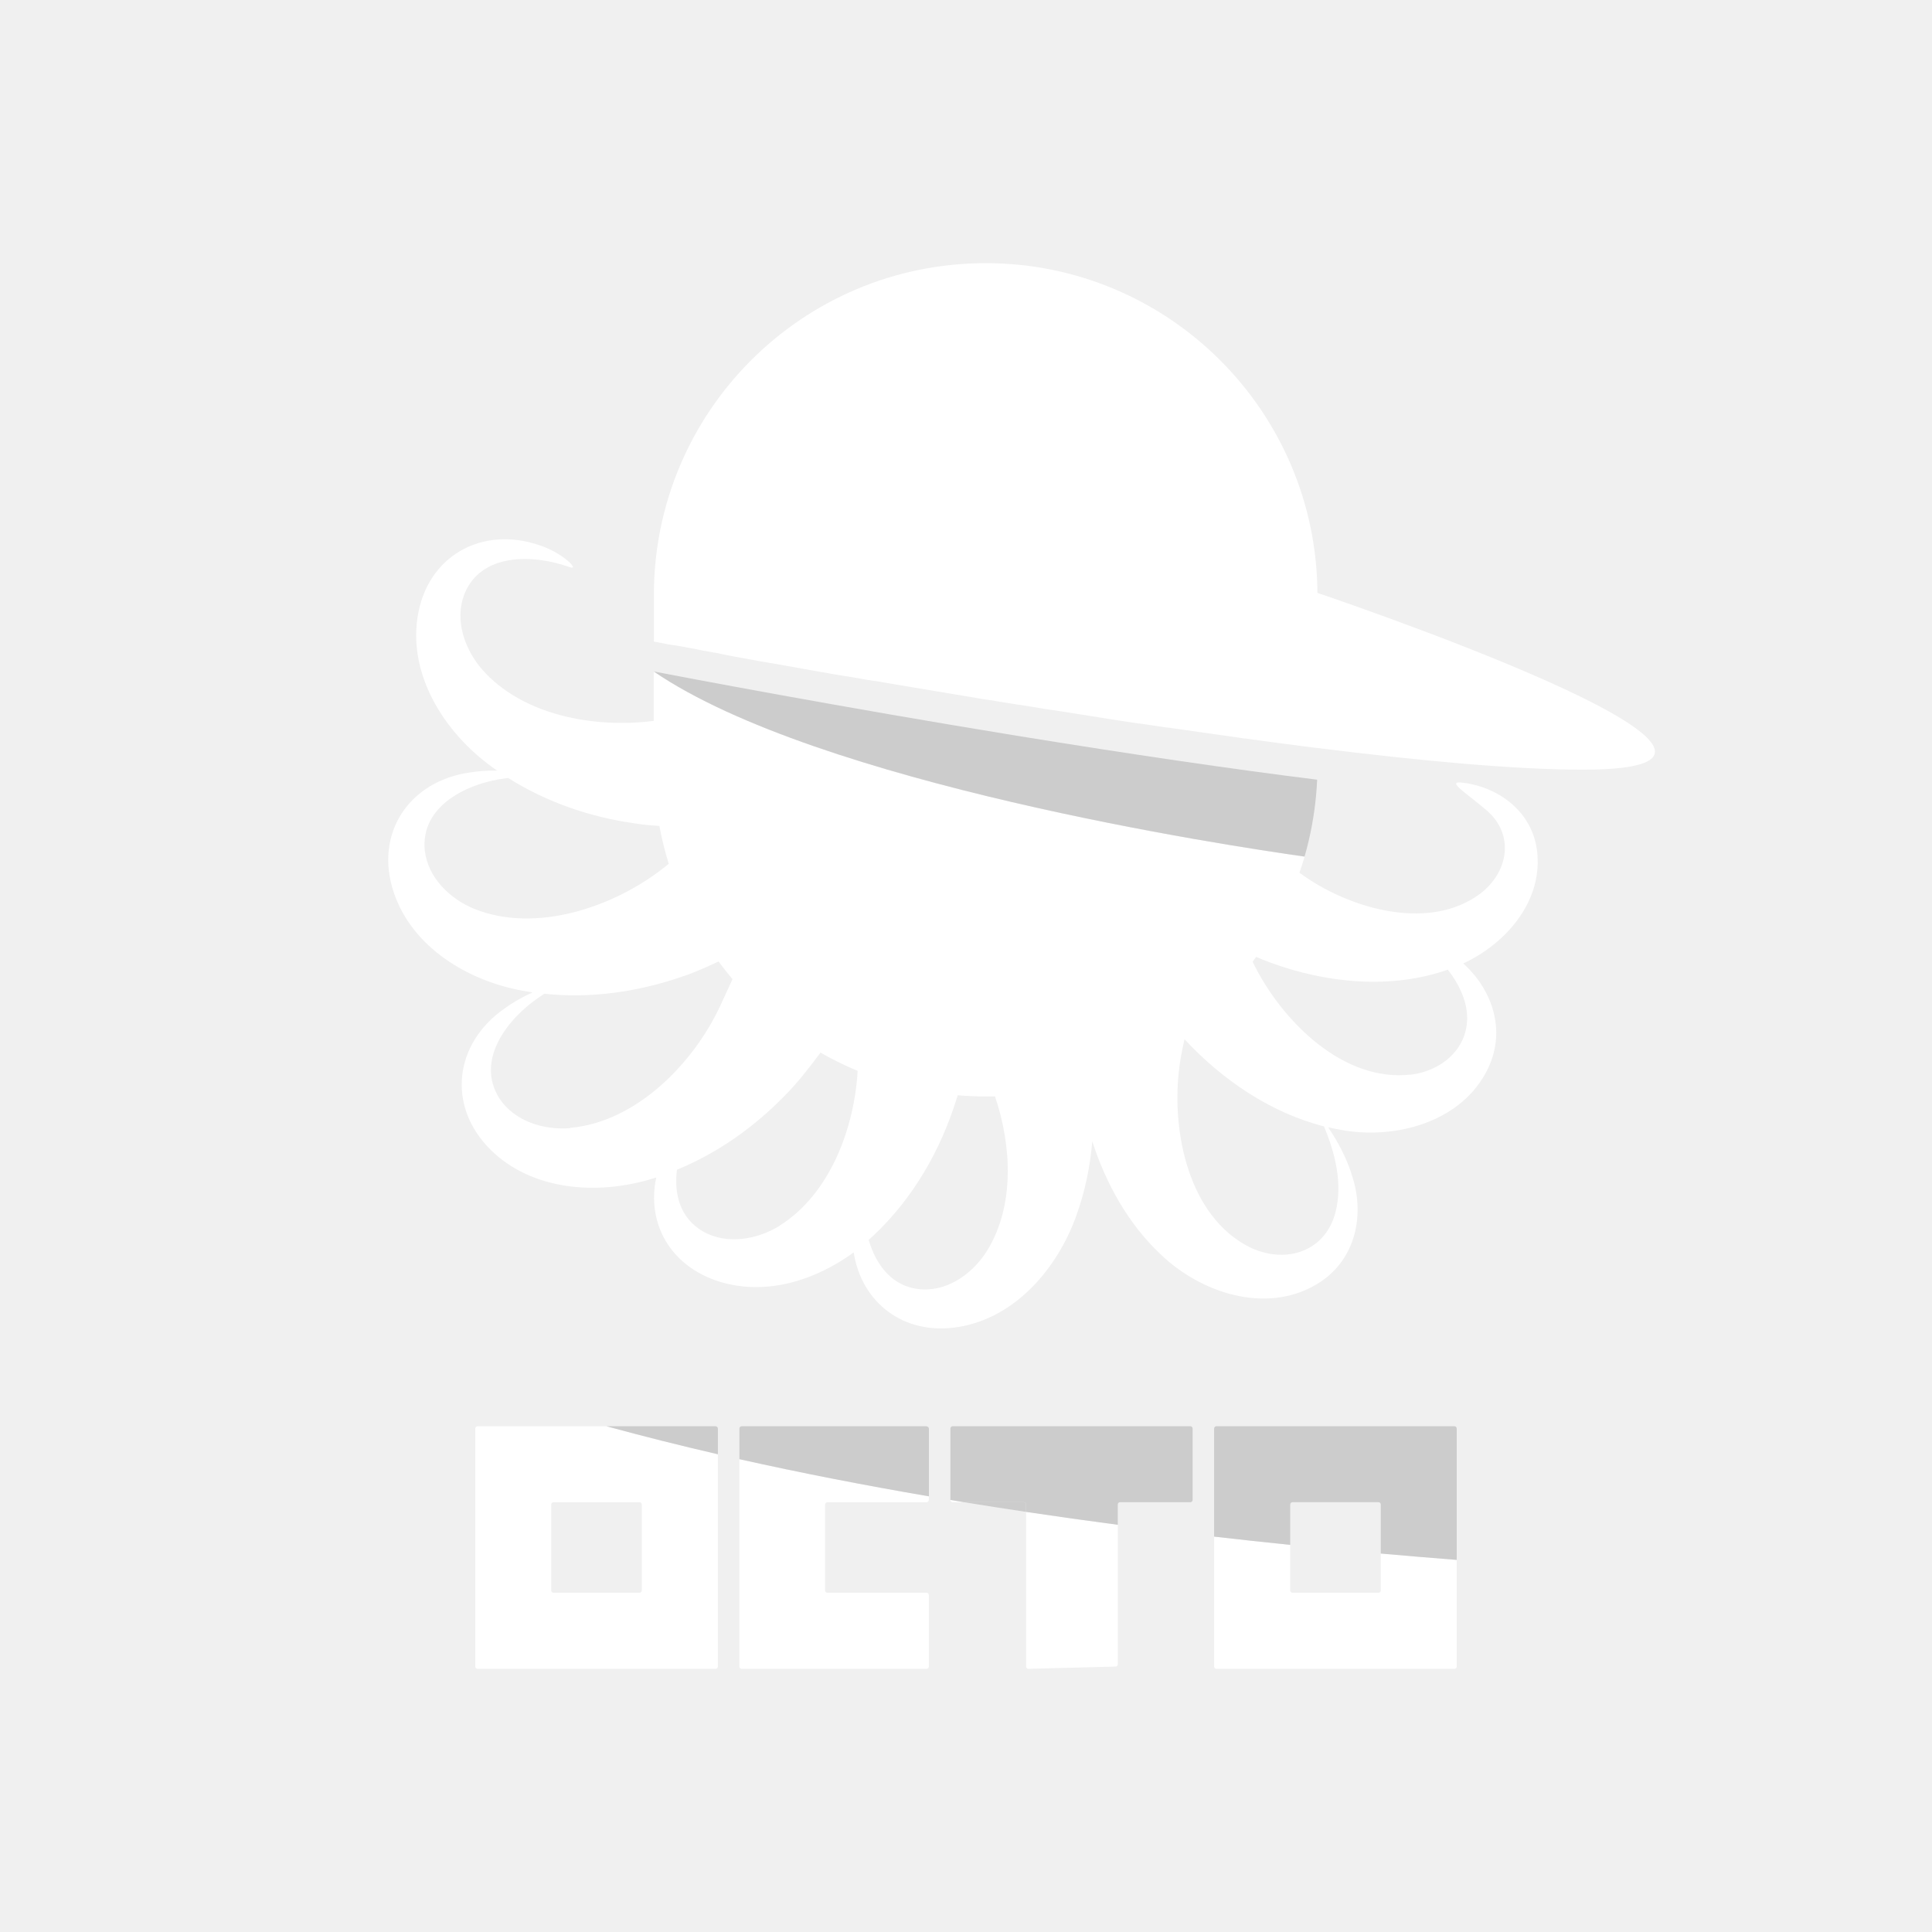
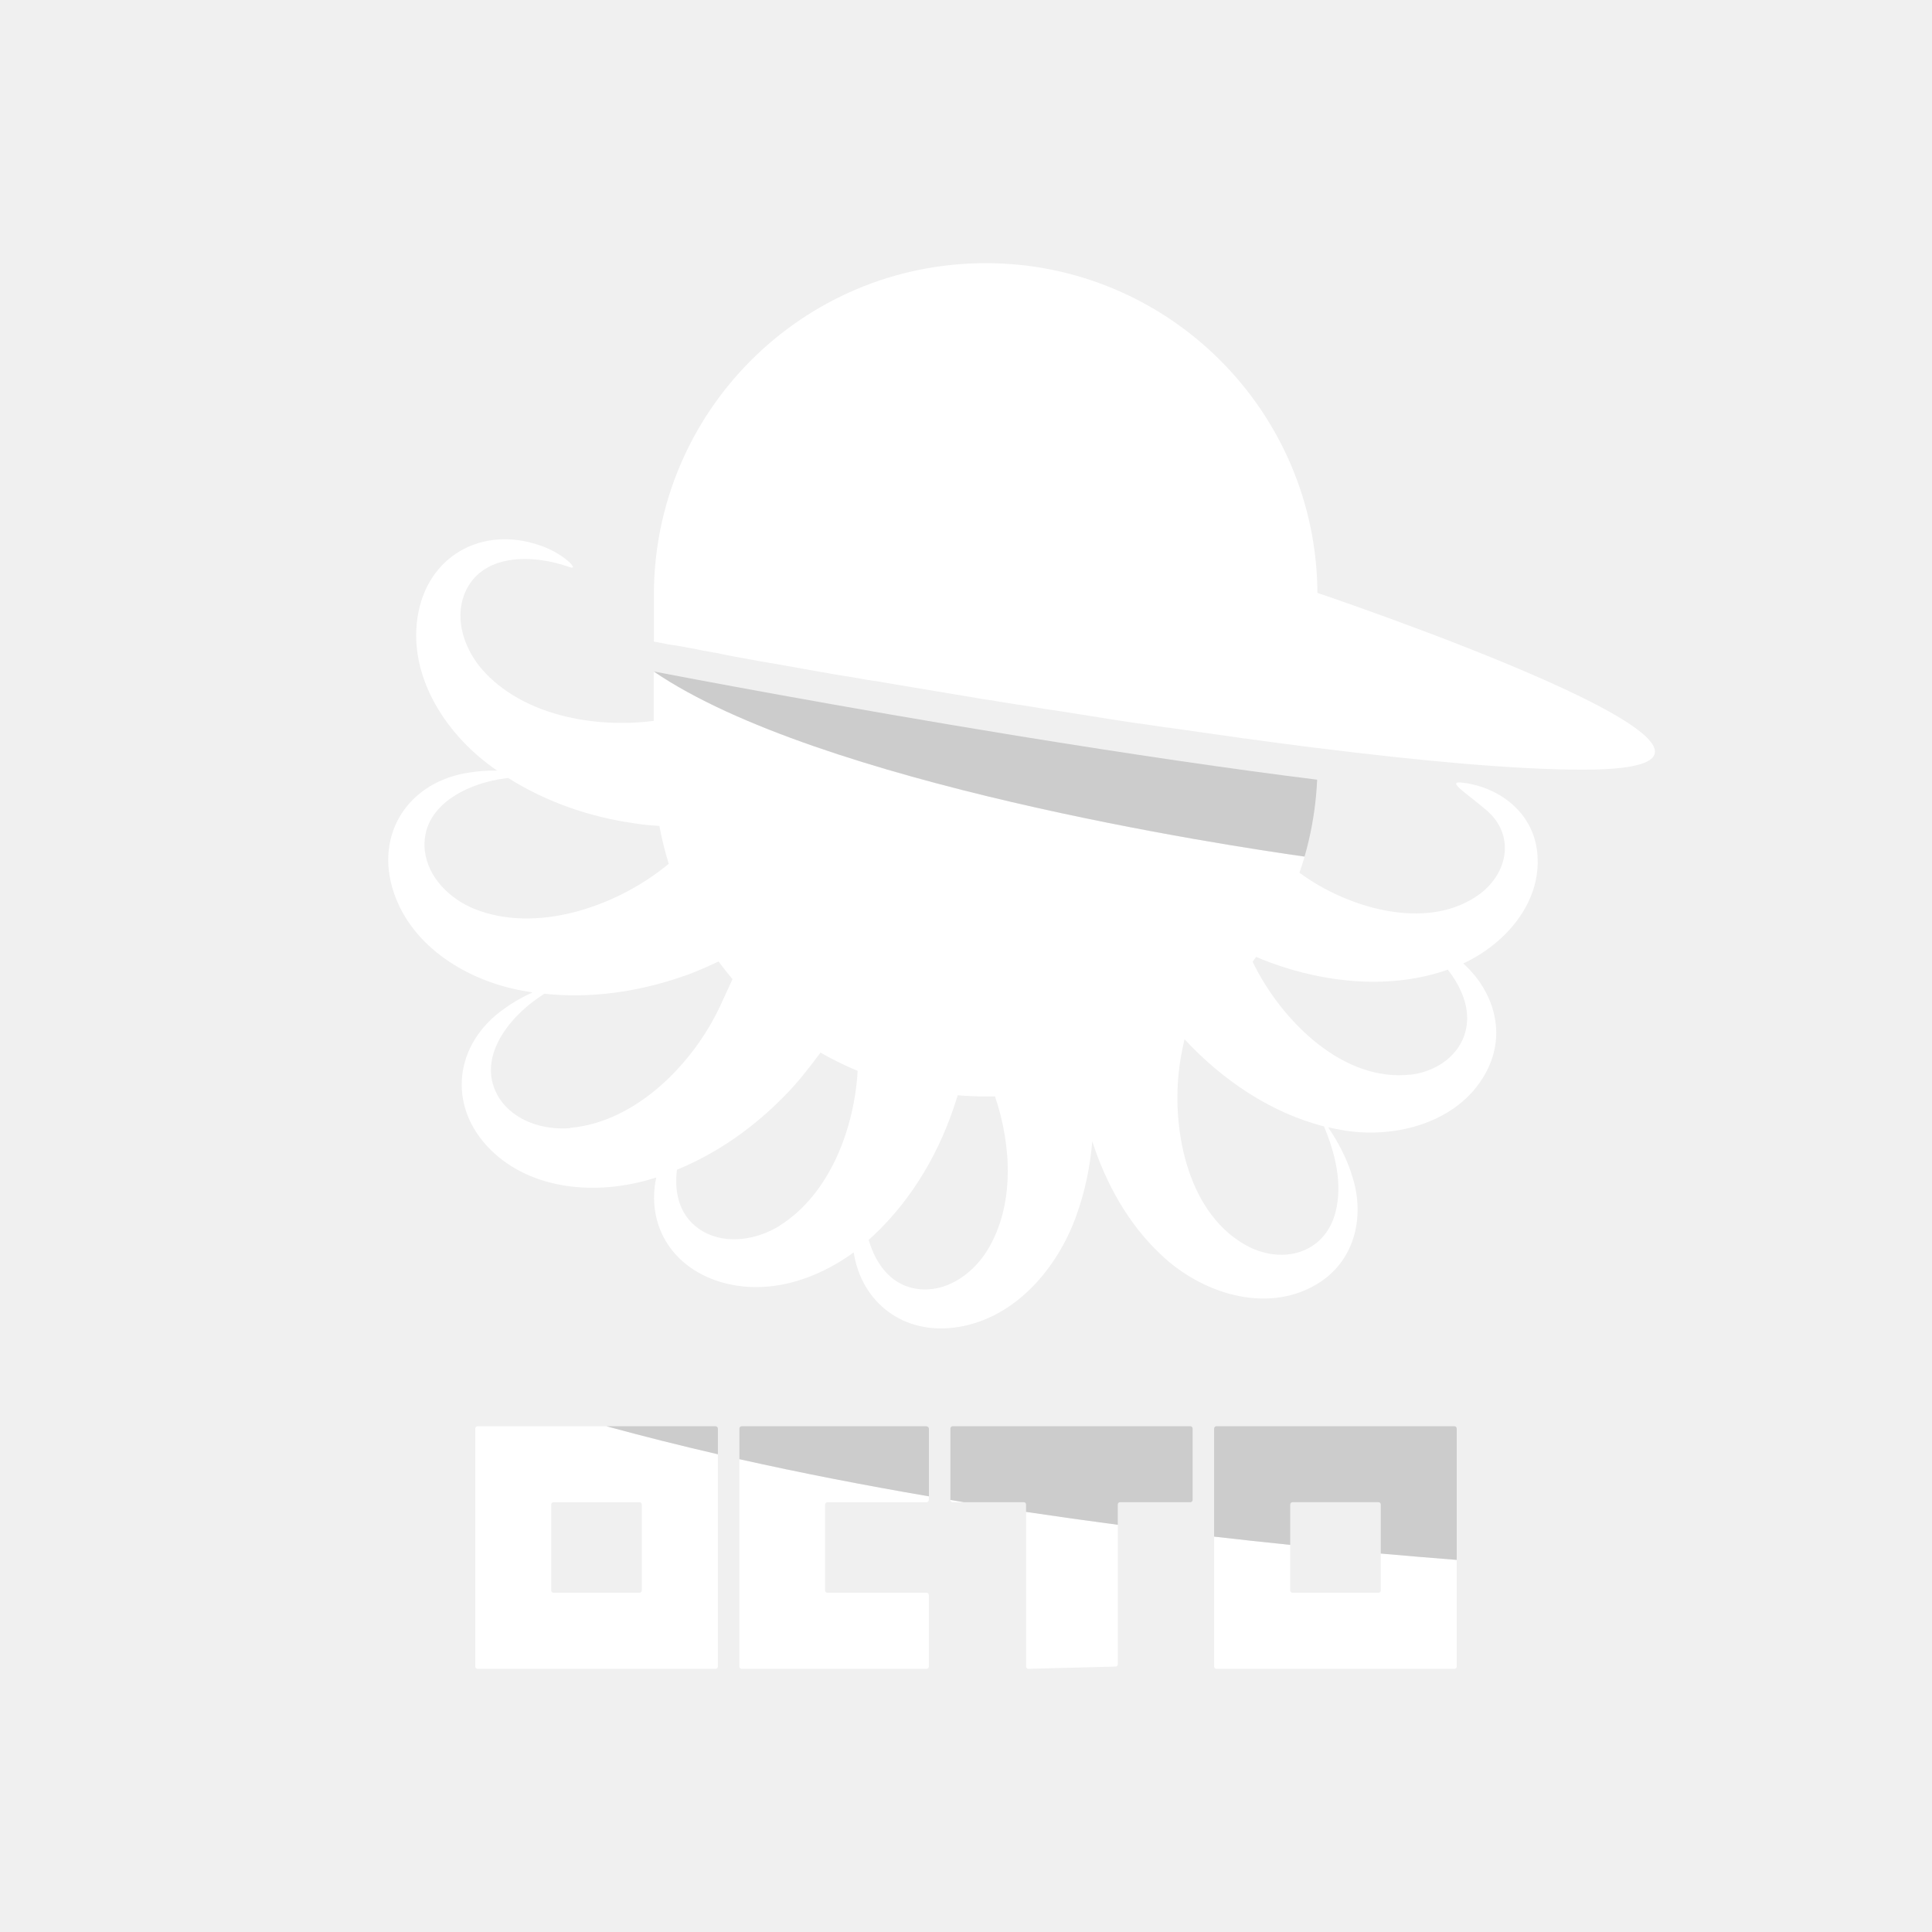
<svg xmlns="http://www.w3.org/2000/svg" id="Layer_2" data-name="Layer 2" viewBox="0 0 800 800">
  <defs>
    <style>
      .cls-1 {
        fill: none;
      }

      .cls-2 {
        fill: #ccc;
      }

      .cls-3 {
        fill: #fff;
      }
    </style>
  </defs>
  <g>
    <path class="cls-3" d="M545.52,246.35c0-75.89-61.55-137.38-137.38-137.38h0c-75.89,0-137.38,61.49-137.38,137.38v19.33s.12,0,.37.06c.18,0,.37.06.62.12h0c.12,0,.31,0,.49.06.43.06.92.18,1.48.31.12,0,.25,0,.37.06.18,0,.37.06.55.12.12,0,.25,0,.31.06.12,0,.25,0,.31.06.18,0,.37.06.55.12.25,0,.49.06.68.12h0c.31,0,.68.12.98.18.18,0,.37.06.55.12h.31c.25,0,.49.06.74.12h.31c.43.06.92.18,1.42.25.12,0,.25,0,.37.06.18,0,.43.06.62.12.18,0,.43.06.68.12.25,0,.43.06.68.12.25,0,.49.06.68.12.25,0,.55.12.8.18.37.06.74.12,1.11.18.18,0,.37.06.55.12.25,0,.49.12.8.12s.55.12.86.18c.25,0,.55.12.86.18.31,0,.62.12.86.18.37.06.8.12,1.17.25.25,0,.49.06.74.12.25,0,.55.12.8.12,1.17.25,2.4.43,3.63.68.18,0,.31,0,.49.06.43.06.8.12,1.23.25.18,0,.31.06.49.12.43.06.8.12,1.23.25.18,0,.43.06.62.12.74.12,1.48.31,2.28.43.18,0,.37.06.55.12.43.06.8.12,1.23.25.25,0,.49.12.74.12,1.48.25,2.95.55,4.43.8.18,0,.37.06.55.12.49.06.98.18,1.48.25.18,0,.43.06.62.12,1.54.31,3.14.55,4.8.86.25,0,.49.06.74.12.55.12,1.11.18,1.66.31h.25c1.78.31,3.63.68,5.54.98.25,0,.43.06.68.12.55.12,1.11.18,1.66.31.12,0,.31,0,.43.06,1.91.37,3.82.68,5.79,1.05.25,0,.43.06.68.12,2.03.37,4.12.74,6.22,1.11h.25c.62.12,1.29.25,1.97.37.25,0,.43.06.68.12.68.12,1.29.25,1.97.37h.18c1.42.25,2.83.49,4.31.74h.31c.68.12,1.42.25,2.09.37.18,0,.31,0,.49.06,2.28.37,4.55.8,6.83,1.23h.31c.74.12,1.54.25,2.28.37h.31c2.34.43,4.74.8,7.14,1.23.12,0,.25,0,.37.06.8.12,1.6.25,2.4.43h.25c2.46.43,4.99.86,7.51,1.29h.25c.8.12,1.6.31,2.46.43.12,0,.31,0,.43.06,2.46.43,4.92.86,7.39,1.23.18,0,.43.06.62.12.8.12,1.6.25,2.4.43h.12c2.59.43,5.17.86,7.82,1.29.25,0,.43.06.68.12.8.12,1.66.25,2.46.43h.06c1.79.31,3.57.62,5.36.86h.25c.8.12,1.66.25,2.52.43.18,0,.37.06.62.12,2.65.43,5.36.86,8.06,1.29h.25c.86.12,1.72.31,2.59.43.18,0,.31,0,.49.06,2.71.43,5.48.86,8.19,1.35h.31c.86.12,1.79.31,2.65.43.18,0,.37,0,.55.06,2.71.43,5.48.86,8.19,1.29.12,0,.25,0,.37.06.86.12,1.79.31,2.65.43.18,0,.31,0,.49.06,2.71.43,5.42.86,8.12,1.29.18,0,.43.06.62.12.86.12,1.72.25,2.59.43.18,0,.31,0,.49.06,2.71.43,5.42.8,8.06,1.23.25,0,.55.06.8.12.86.12,1.72.25,2.59.37h.37c2.71.43,5.48.8,8.19,1.23.31,0,.62.06.86.12.86.12,1.66.25,2.52.37h.43c1.79.25,3.63.55,5.42.8h.25c.86.12,1.66.25,2.52.37.31,0,.62.06.86.12.86.12,1.66.25,2.52.37h0c1.85.25,3.69.55,5.54.8.18,0,.31,0,.49.06.86.12,1.66.25,2.52.37.31,0,.62.06.92.12,2.65.37,5.23.74,7.88,1.11.25,0,.49.06.68.12.8.12,1.6.25,2.4.31.31,0,.62.06.92.12,2.59.37,5.11.68,7.69,1.05.31,0,.62.06.86.12.8.12,1.54.18,2.34.31.31,0,.62.06.98.12,2.52.31,4.99.68,7.45.98.31,0,.68.06.98.12.74.12,1.48.18,2.22.31.31,0,.68.06.98.12,1.66.18,3.26.43,4.92.62h.12c42.9,5.36,82.17,8.99,110.05,8.99,107.53,0-110.05-73.25-110.05-73.25l.18.74Z" />
    <path class="cls-3" d="M636.62,353.88c-1.23-16.37-14.34-27.21-29.67-29.61h-.18c-8.86-1.54-.74,3.2,8.74,11.2,11.94,10.28,8.99,25.91-2.77,34.72-20.25,14.9-50.66,6.83-70.17-5.72-1.54-.98-3.02-2.03-4.49-3.08.76-2.21,1.47-4.44,2.12-6.69-32.05-4.51-201.36-30.13-269.5-76.65v20.44c-24.74,3.2-54.47-2.34-71.09-21.3-7.14-8.25-11.39-20.19-7.45-30.84,6.71-17.48,28.5-16.99,43.7-11.51,4.49,1.54-2.77-5.85-12.25-8.99-24.01-8.37-47.09,4.37-50.78,30.16-3.39,23.64,10.83,46.29,29.05,60.2,1.29.98,2.65,1.97,4,2.89-3.69-.06-7.39.12-11.14.74-25.17,3.45-40.01,25.17-31.64,49.86,7.69,22.65,30.65,36.38,53.12,40.5,1.42.25,2.83.49,4.31.74-4,1.79-7.88,3.94-11.51,6.59-20.93,14.46-24.25,40.56-5.66,58.78,17.11,16.68,43.76,18.53,65.74,12.06.86-.25,1.78-.55,2.65-.8-4.06,18.65,5.54,36.62,26.04,43.09,19.27,6.03,39.76-.43,55.7-12.06,3.26,20.87,20.87,34.65,43.58,30.84,23.57-3.94,40.81-24.37,48.56-45.92,3.63-10.03,5.79-20.44,6.65-30.96,5.66,17.6,14.9,34.16,28.13,46.66,16.56,16.06,43.7,25.17,64.81,12.56,15.7-9.29,20-27.76,14.9-44.13-2.22-7.57-5.85-14.46-10.16-20.87,1.72.43,3.45.74,5.17,1.05,22.65,4.25,50.35-3.2,61-25.36,7.57-15.7,1.91-32.56-10.22-43.52,17.42-8.12,32.31-25.05,30.71-45.06ZM196.53,376.4c-10.16-4.12-19.27-12.86-20.62-24.13-1.97-18.65,17.73-28.07,33.73-30.04.25,0,.49-.06.74-.12,15.94,10.09,34.16,16.31,52.93,18.9,3.02.49,6.28.8,9.73.98.98,5.35,2.28,10.59,3.88,15.7-.74.62-1.48,1.17-2.09,1.66-20.68,16.25-52.81,27.21-78.29,17.05ZM236.17,467.01v.12c-10.89.92-23.02-2.77-29.3-12.19-10.16-15.76,3.08-33.05,16.5-42.1.68-.43,1.35-.92,2.03-1.35,19.14,2.03,38.59-.74,56.87-7.02,4.74-1.54,10.03-3.88,15.26-6.34,1.85,2.52,3.82,4.99,5.79,7.32-1.6,3.45-3.63,7.94-5.05,10.96-11.08,23.88-34.78,48.19-62.11,50.6ZM322.83,507.51v.06c-9.29,5.72-21.79,7.94-31.64,2.4-9.66-5.6-12.13-15.51-10.89-25.61,16.99-6.96,32.19-17.79,44.99-31.02,4.8-4.8,9.85-11.26,14.46-17.48,4.92,2.83,10.09,5.35,15.39,7.57-1.42,24.25-11.76,51.21-32.31,64.08ZM409,517.48h0c-5.72,9.36-15.82,16.99-27.14,16.43-12.13-.68-19.02-9.79-22.16-20.5.68-.62,1.29-1.17,1.97-1.78,16.37-15.39,27.82-35.27,34.47-56.75.12-.43.31-.92.43-1.35,3.82.31,7.69.49,11.57.49h3.88c7.02,20.8,8,45.18-3.02,63.46ZM553.03,501.85c-4.31,16.93-21.36,21.73-35.95,14.4-24.81-12.8-31.82-47.09-28.93-72.75.43-4.37,1.35-8.8,2.34-13.17,15.51,16.74,35.64,30.47,57.74,36.07,4.68,11.2,7.76,23.7,4.8,35.45ZM606.03,413.15c5.72,16.5-5.79,29.91-22.04,31.88l.06-.06c-27.76,3.08-52.5-21.67-64.32-44.62-.37-.68-.68-1.42-1.05-2.09.49-.68.98-1.35,1.48-2.03,2.09.92,4.12,1.72,6.03,2.4,22.96,8.49,49.92,11.14,73.31,2.89,2.77,3.51,5.05,7.39,6.52,11.63Z" />
    <path class="cls-2" d="M541.89,348.21c1.91-8.19,3.14-16.68,3.51-25.36-35.58-4.43-77.12-10.53-124.52-18.22-73.68-12-137.44-24.13-150.19-26.59,68.14,46.51,237.45,72.13,269.5,76.65.62-2.14,1.19-4.29,1.7-6.48Z" />
  </g>
-   <g>
-     <rect class="cls-1" x="228.25" y="622.03" width="37.51" height="37.51" rx=".97" ry=".97" />
-     <path class="cls-1" d="M535.22,659.53h35.56c.54,0,.97-.43.97-.97v-15.26c-12.31-1.09-24.83-2.29-37.51-3.59v18.85c0,.54.43.97.97.97Z" />
-     <path class="cls-3" d="M306.16,690.06c0,.54.43.97.97.97h76.52c.54,0,.97-.43.97-.97v-29.56c0-.54-.43-.97-.97-.97h-41.02c-.54,0-.97-.43-.97-.97v-35.56c0-.54.43-.97.97-.97h41.02c.54,0,.97-.43.97-.97v-1.46c-26.48-4.53-52.78-9.64-78.47-15.39v85.86Z" />
-     <path class="cls-3" d="M394.44,622.03h4.77c-1.89-.31-3.78-.62-5.66-.93.02.52.41.93.9.93Z" />
-     <path class="cls-3" d="M424.88,690.06c0,.54.4.97.9.97l36.18-.94c.5,0,.9-.43.9-.97v-57.75c-12.62-1.66-25.3-3.44-37.98-5.34v64.03Z" />
-     <path class="cls-3" d="M197.77,590.57c-.54,0-.97.43-.97.97v98.52c0,.54.43.97.97.97h98.52c.54,0,.97-.43.97-.97v-87.89c-15.67-3.62-31.09-7.48-46.16-11.61h-53.33ZM265.75,623v35.56c0,.54-.43.97-.97.97h-35.56c-.54,0-.97-.43-.97-.97v-35.56c0-.54.43-.97.97-.97h35.56c.54,0,.97.43.97.97Z" />
-     <path class="cls-1" d="M602.23,590.57h-98.52c-.54,0-.97.43-.97.97v44.74c10.59,1.22,21.1,2.36,31.51,3.42v18.85c0,.54.43.97.97.97h35.56c.54,0,.97-.43.97-.97v-15.26c10.66.95,21.15,1.82,31.45,2.63v-54.38c0-.54-.43-.97-.97-.97Z" />
-     <path class="cls-3" d="M571.75,658.56c0,.54-.43.97-.97.97h-35.56c-.54,0-.97-.43-.97-.97v-18.85c-10.4-1.07-20.92-2.21-31.51-3.42v53.77c0,.54.43.97.97.97h98.52c.54,0,.97-.43.97-.97v-44.14c-10.3-.81-20.8-1.68-31.45-2.63v15.26Z" />
-     <path class="cls-2" d="M423.98,622.03h-24.77c8.55,1.4,17.12,2.73,25.67,4.01v-3.04c0-.54-.4-.97-.9-.97Z" />
-     <path class="cls-2" d="M383.66,590.63v-.05h-76.52c-.54,0-.97.43-.97.97v12.66c25.69,5.75,51.99,10.85,78.47,15.39v-27.99c0-.54-.43-.97-.97-.97Z" />
-     <path class="cls-2" d="M463.77,622.03h29.17c.5,0,.9-.43.9-.97v-29.51c0-.54-.4-.97-.9-.97h-98.5c-.5,0-.9.43-.9.97v29.51s0,.03,0,.04c1.89.31,3.78.62,5.66.93h24.77c.5,0,.9.43.9.97v3.04c12.69,1.9,25.36,3.68,37.98,5.34v-8.38c0-.54.4-.97.9-.97Z" />
-     <path class="cls-2" d="M602.23,590.57h-98.52c-.54,0-.97.43-.97.97v44.74c10.59,1.22,21.1,2.36,31.51,3.42v-16.71c0-.54.43-.97.97-.97h35.56c.54,0,.97.43.97.97v20.3c10.66.95,21.15,1.82,31.45,2.63v-54.38c0-.54-.43-.97-.97-.97Z" />
-     <path class="cls-2" d="M296.29,590.57h-45.19c15.07,4.12,30.49,7.99,46.16,11.61v-10.63c0-.54-.43-.97-.97-.97Z" />
-   </g>
+   <rect class="cls-1" x="228.25" y="622.03" width="37.51" height="37.51" rx=".97" ry=".97" />
+   <path class="cls-1" d="M535.22,659.53h35.56c.54,0,.97-.43.97-.97v-15.26c-12.31-1.09-24.83-2.29-37.51-3.59v18.85c0,.54.43.97.97.97Z" />
+   <path class="cls-3" d="M306.16,690.06c0,.54.43.97.97.97h76.52c.54,0,.97-.43.97-.97v-29.56c0-.54-.43-.97-.97-.97h-41.02c-.54,0-.97-.43-.97-.97v-35.56c0-.54.43-.97.97-.97h41.02c.54,0,.97-.43.97-.97v-1.46c-26.48-4.53-52.78-9.64-78.47-15.39v85.86Z" />
+   <path class="cls-3" d="M394.44,622.03h4.77c-1.89-.31-3.78-.62-5.66-.93.02.52.41.93.9.93Z" />
+   <path class="cls-3" d="M424.88,690.06c0,.54.4.97.9.97l36.18-.94c.5,0,.9-.43.9-.97v-57.75c-12.62-1.66-25.3-3.44-37.98-5.34v64.03Z" />
+   <path class="cls-3" d="M197.77,590.57c-.54,0-.97.43-.97.97v98.52c0,.54.43.97.97.97h98.52c.54,0,.97-.43.97-.97v-87.89c-15.67-3.62-31.09-7.48-46.16-11.61h-53.33ZM265.75,623v35.56c0,.54-.43.97-.97.97h-35.56c-.54,0-.97-.43-.97-.97v-35.56c0-.54.43-.97.97-.97h35.56c.54,0,.97.43.97.97Z" />
+   <path class="cls-1" d="M602.23,590.57h-98.52c-.54,0-.97.43-.97.97v44.74c10.59,1.22,21.1,2.36,31.51,3.42v18.85c0,.54.43.97.97.97h35.56c.54,0,.97-.43.97-.97v-15.26c10.66.95,21.15,1.82,31.45,2.63v-54.38c0-.54-.43-.97-.97-.97Z" />
+   <path class="cls-3" d="M571.75,658.56c0,.54-.43.97-.97.97h-35.56c-.54,0-.97-.43-.97-.97v-18.85c-10.4-1.07-20.92-2.21-31.51-3.42v53.77c0,.54.43.97.97.97h98.52c.54,0,.97-.43.97-.97v-44.14c-10.3-.81-20.8-1.68-31.45-2.63v15.26Z" />
+   <path class="cls-2" d="M383.66,590.63v-.05h-76.52c-.54,0-.97.43-.97.97v12.66c25.69,5.75,51.99,10.85,78.47,15.39v-27.99c0-.54-.43-.97-.97-.97Z" />
+   <path class="cls-2" d="M463.77,622.03h29.17c.5,0,.9-.43.9-.97v-29.51c0-.54-.4-.97-.9-.97h-98.5c-.5,0-.9.43-.9.97v29.51s0,.03,0,.04c1.89.31,3.78.62,5.66.93h24.77c.5,0,.9.43.9.97v3.04c12.69,1.9,25.36,3.68,37.98,5.34v-8.38c0-.54.4-.97.9-.97Z" />
+   <path class="cls-2" d="M602.23,590.57h-98.52c-.54,0-.97.43-.97.97v44.74c10.59,1.22,21.1,2.36,31.51,3.42v-16.71c0-.54.43-.97.97-.97h35.56c.54,0,.97.43.97.97v20.3c10.66.95,21.15,1.82,31.45,2.63v-54.38c0-.54-.43-.97-.97-.97Z" />
+   <path class="cls-2" d="M296.29,590.57h-45.19c15.07,4.12,30.49,7.99,46.16,11.61v-10.63c0-.54-.43-.97-.97-.97Z" />
</svg>
